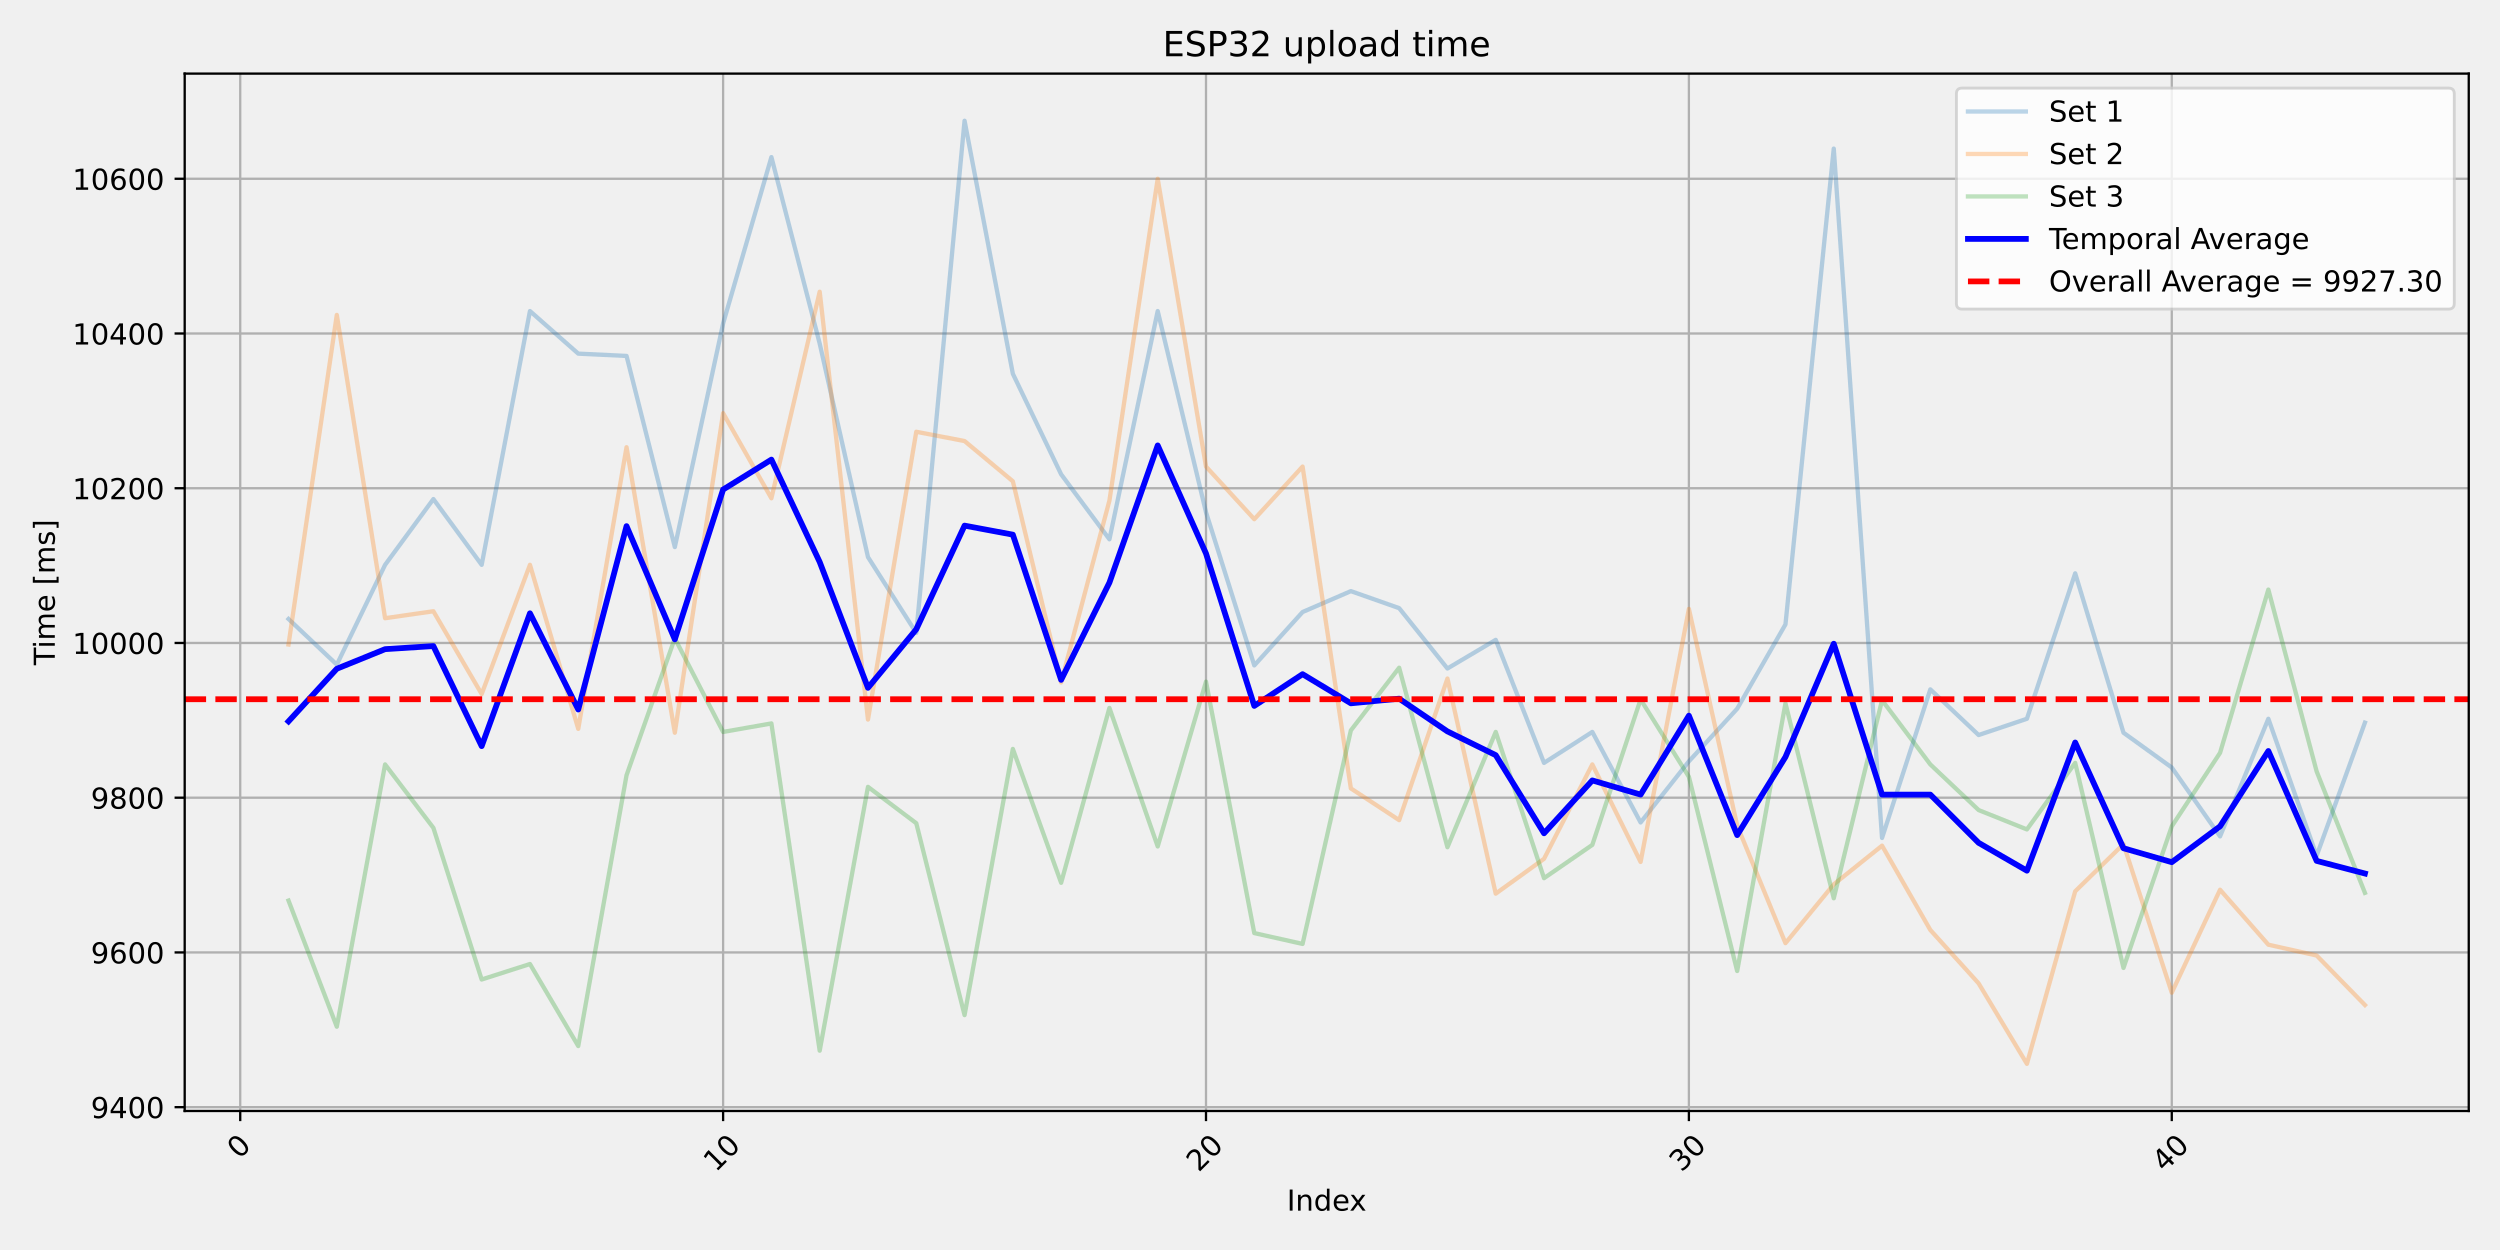
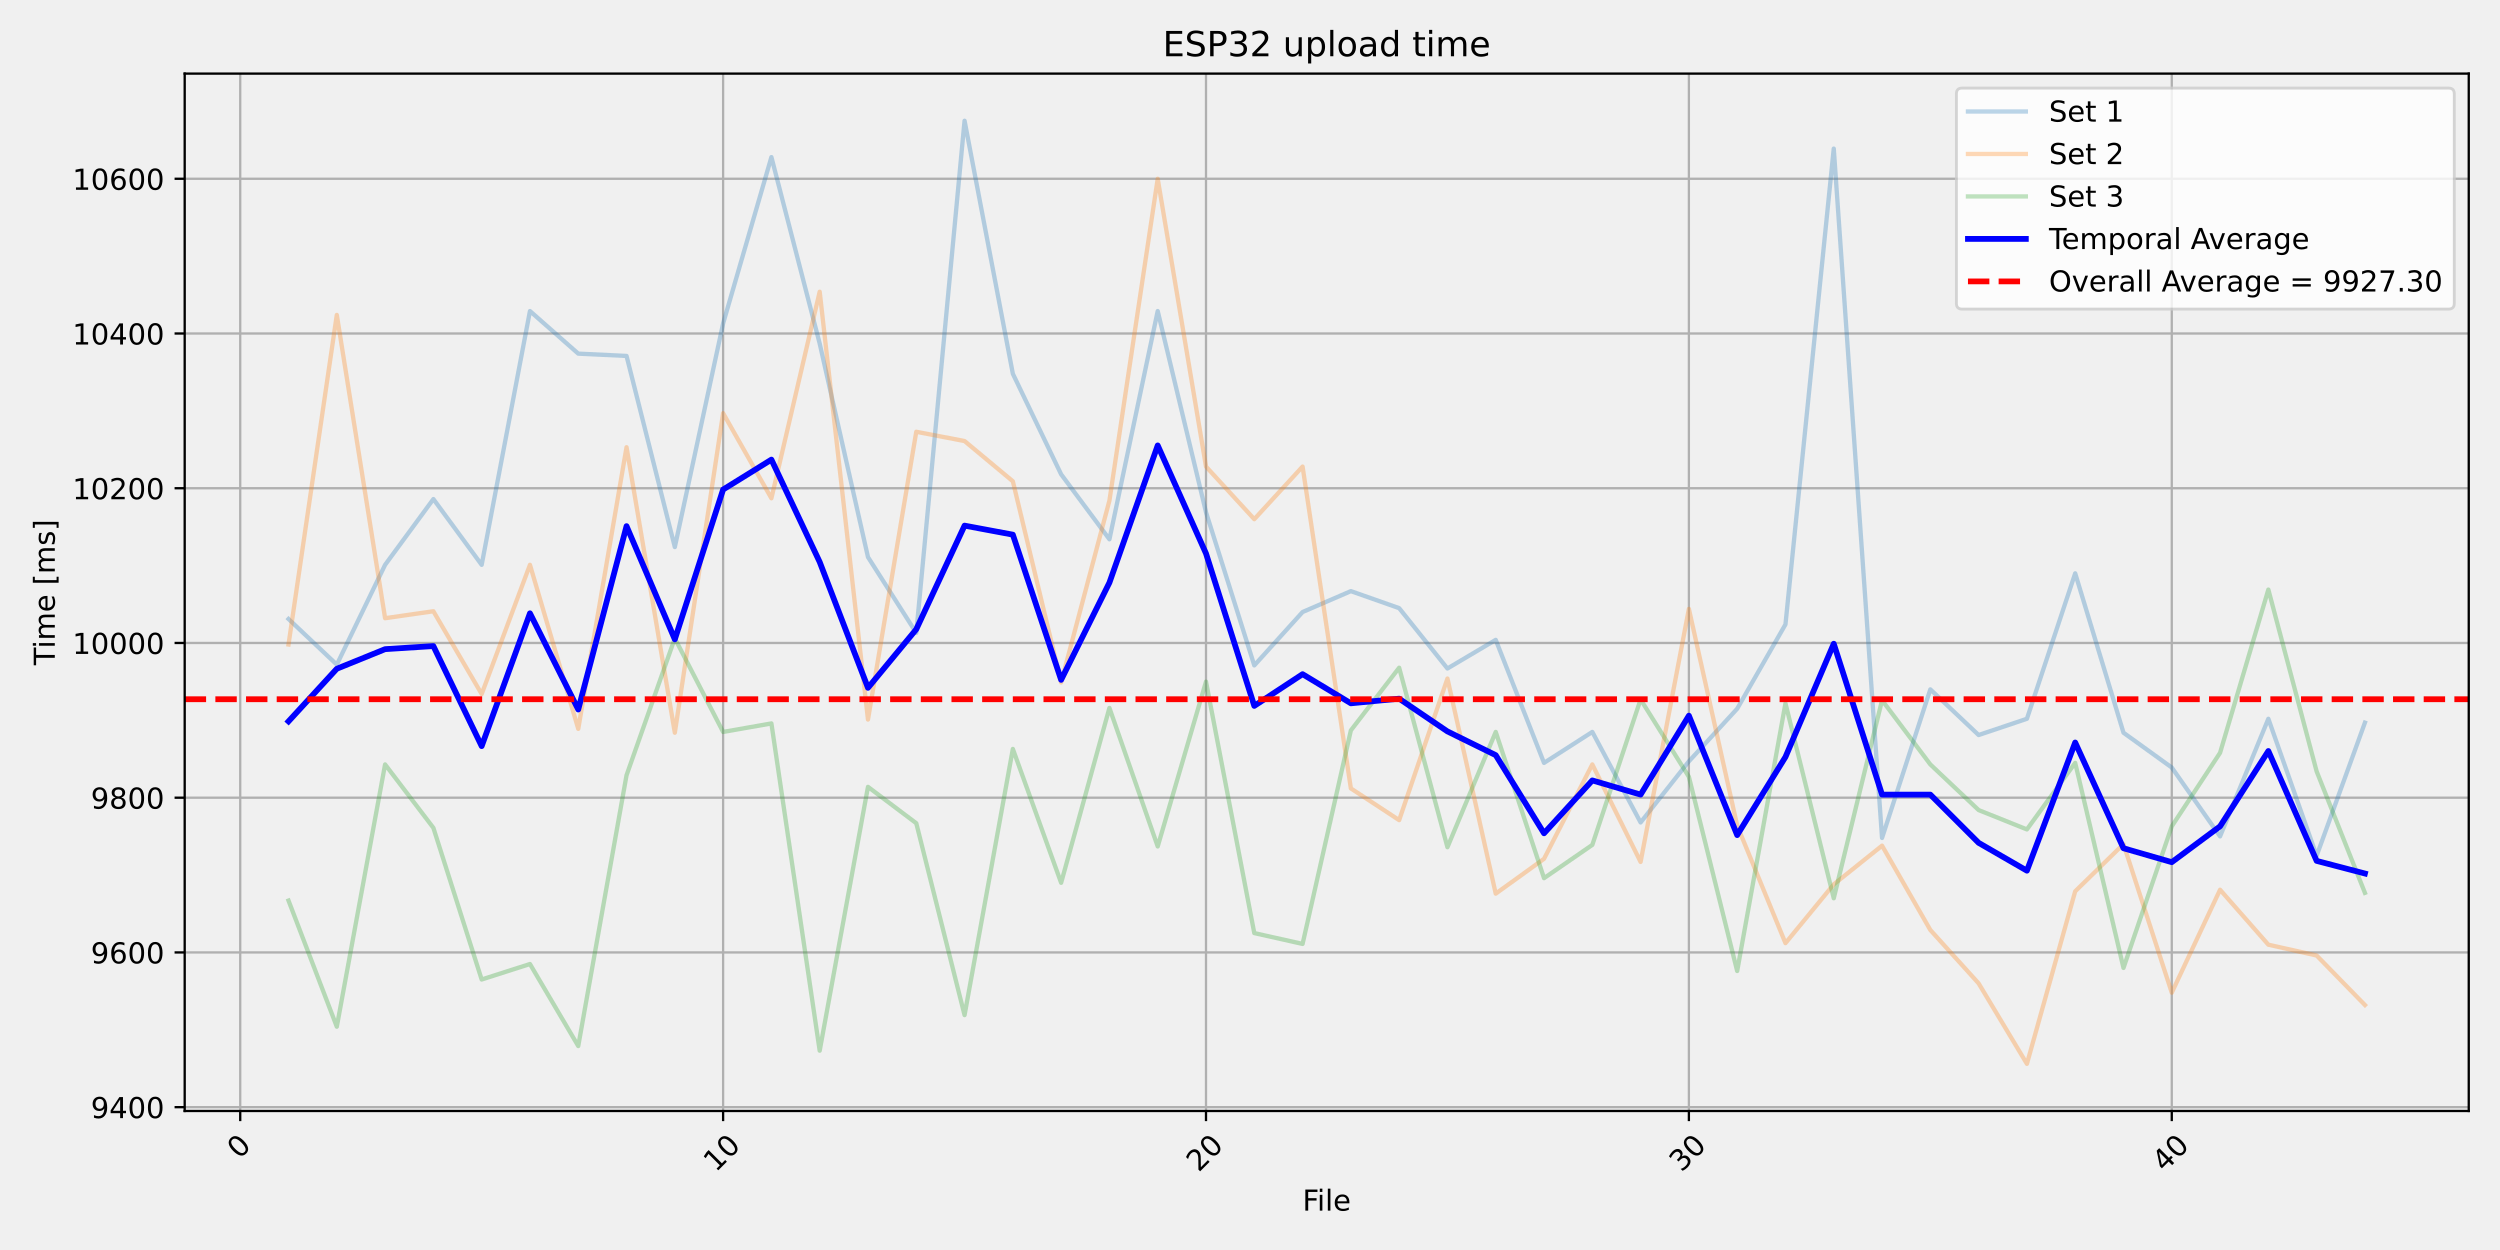
<svg xmlns="http://www.w3.org/2000/svg" xmlns:xlink="http://www.w3.org/1999/xlink" width="864pt" height="432pt" viewBox="0 0 864 432" version="1.1">
  <defs>
    <style type="text/css">*{stroke-linejoin: round; stroke-linecap: butt}</style>
  </defs>
  <g id="figure_1">
    <g id="patch_1">
      <path d="M 0 432  L 864 432  L 864 0  L 0 0  L 0 432  z " style="fill: none" />
    </g>
    <g id="axes_1">
      <g id="patch_2">
        <path d="M 63.83 383.956  L 853.2 383.956  L 853.2 25.44  L 63.83 25.44  L 63.83 383.956  z " style="fill: none" />
      </g>
      <g id="matplotlib.axis_1">
        <g id="xtick_1">
          <g id="line2d_1">
-             <path d="M 83.022 383.956  L 83.022 25.44  " clip-path="url(#p0d5a84e081)" style="fill: none; stroke: #b0b0b0; stroke-width: 0.8; stroke-linecap: square" />
+             <path d="M 83.022 383.956  L 83.022 25.44  " clip-path="url(#pa6c6bed3a0)" style="fill: none; stroke: #b0b0b0; stroke-width: 0.8; stroke-linecap: square" />
          </g>
          <g id="line2d_2">
            <defs>
-               <path id="m4652a152a5" d="M 0 0  L 0 3.5  " style="stroke: #000000; stroke-width: 0.8" />
-             </defs>
-             <g>
-               <use xlink:href="#m4652a152a5" x="83.022" y="383.956" style="stroke: #000000; stroke-width: 0.8" />
+               <path id="m6e2cacb70e" d="M 0 0  L 0 3.5  " style="stroke: #000000; stroke-width: 0.8" />
+             </defs>
+             <g>
+               <use xlink:href="#m6e2cacb70e" x="83.022" y="383.956" style="stroke: #000000; stroke-width: 0.8" />
            </g>
          </g>
          <g id="text_1">
            <g transform="translate(82.72356 400.8274) rotate(-45) scale(0.1 -0.1)">
              <defs>
                <path id="DejaVuSans-30" d="M 2034 4250  Q 1547 4250 1301 3770  Q 1056 3291 1056 2328  Q 1056 1369 1301 889  Q 1547 409 2034 409  Q 2525 409 2770 889  Q 3016 1369 3016 2328  Q 3016 3291 2770 3770  Q 2525 4250 2034 4250  z M 2034 4750  Q 2819 4750 3233 4129  Q 3647 3509 3647 2328  Q 3647 1150 3233 529  Q 2819 -91 2034 -91  Q 1250 -91 836 529  Q 422 1150 422 2328  Q 422 3509 836 4129  Q 1250 4750 2034 4750  z " transform="scale(0.015625)" />
              </defs>
              <use xlink:href="#DejaVuSans-30" />
            </g>
          </g>
        </g>
        <g id="xtick_2">
          <g id="line2d_3">
-             <path d="M 249.908 383.956  L 249.908 25.44  " clip-path="url(#p0d5a84e081)" style="fill: none; stroke: #b0b0b0; stroke-width: 0.8; stroke-linecap: square" />
+             <path d="M 249.908 383.956  L 249.908 25.44  " clip-path="url(#pa6c6bed3a0)" style="fill: none; stroke: #b0b0b0; stroke-width: 0.8; stroke-linecap: square" />
          </g>
          <g id="line2d_4">
            <g>
-               <use xlink:href="#m4652a152a5" x="249.908" y="383.956" style="stroke: #000000; stroke-width: 0.8" />
+               <use xlink:href="#m6e2cacb70e" x="249.908" y="383.956" style="stroke: #000000; stroke-width: 0.8" />
            </g>
          </g>
          <g id="text_2">
            <g transform="translate(247.3599 405.3264) rotate(-45) scale(0.1 -0.1)">
              <defs>
                <path id="DejaVuSans-31" d="M 794 531  L 1825 531  L 1825 4091  L 703 3866  L 703 4441  L 1819 4666  L 2450 4666  L 2450 531  L 3481 531  L 3481 0  L 794 0  L 794 531  z " transform="scale(0.015625)" />
              </defs>
              <use xlink:href="#DejaVuSans-31" />
              <use xlink:href="#DejaVuSans-30" x="63.623" />
            </g>
          </g>
        </g>
        <g id="xtick_3">
          <g id="line2d_5">
-             <path d="M 416.794 383.956  L 416.794 25.44  " clip-path="url(#p0d5a84e081)" style="fill: none; stroke: #b0b0b0; stroke-width: 0.8; stroke-linecap: square" />
+             <path d="M 416.794 383.956  L 416.794 25.44  " clip-path="url(#pa6c6bed3a0)" style="fill: none; stroke: #b0b0b0; stroke-width: 0.8; stroke-linecap: square" />
          </g>
          <g id="line2d_6">
            <g>
-               <use xlink:href="#m4652a152a5" x="416.794" y="383.956" style="stroke: #000000; stroke-width: 0.8" />
+               <use xlink:href="#m6e2cacb70e" x="416.794" y="383.956" style="stroke: #000000; stroke-width: 0.8" />
            </g>
          </g>
          <g id="text_3">
            <g transform="translate(414.2457 405.3264) rotate(-45) scale(0.1 -0.1)">
              <defs>
                <path id="DejaVuSans-32" d="M 1228 531  L 3431 531  L 3431 0  L 469 0  L 469 531  Q 828 903 1448 1529  Q 2069 2156 2228 2338  Q 2531 2678 2651 2914  Q 2772 3150 2772 3378  Q 2772 3750 2511 3984  Q 2250 4219 1831 4219  Q 1534 4219 1204 4116  Q 875 4013 500 3803  L 500 4441  Q 881 4594 1212 4672  Q 1544 4750 1819 4750  Q 2544 4750 2975 4387  Q 3406 4025 3406 3419  Q 3406 3131 3298 2873  Q 3191 2616 2906 2266  Q 2828 2175 2409 1742  Q 1991 1309 1228 531  z " transform="scale(0.015625)" />
              </defs>
              <use xlink:href="#DejaVuSans-32" />
              <use xlink:href="#DejaVuSans-30" x="63.623" />
            </g>
          </g>
        </g>
        <g id="xtick_4">
          <g id="line2d_7">
-             <path d="M 583.679 383.956  L 583.679 25.44  " clip-path="url(#p0d5a84e081)" style="fill: none; stroke: #b0b0b0; stroke-width: 0.8; stroke-linecap: square" />
+             <path d="M 583.679 383.956  L 583.679 25.44  " clip-path="url(#pa6c6bed3a0)" style="fill: none; stroke: #b0b0b0; stroke-width: 0.8; stroke-linecap: square" />
          </g>
          <g id="line2d_8">
            <g>
-               <use xlink:href="#m4652a152a5" x="583.679" y="383.956" style="stroke: #000000; stroke-width: 0.8" />
+               <use xlink:href="#m6e2cacb70e" x="583.679" y="383.956" style="stroke: #000000; stroke-width: 0.8" />
            </g>
          </g>
          <g id="text_4">
            <g transform="translate(581.1316 405.3264) rotate(-45) scale(0.1 -0.1)">
              <defs>
                <path id="DejaVuSans-33" d="M 2597 2516  Q 3050 2419 3304 2112  Q 3559 1806 3559 1356  Q 3559 666 3084 287  Q 2609 -91 1734 -91  Q 1441 -91 1130 -33  Q 819 25 488 141  L 488 750  Q 750 597 1062 519  Q 1375 441 1716 441  Q 2309 441 2620 675  Q 2931 909 2931 1356  Q 2931 1769 2642 2001  Q 2353 2234 1838 2234  L 1294 2234  L 1294 2753  L 1863 2753  Q 2328 2753 2575 2939  Q 2822 3125 2822 3475  Q 2822 3834 2567 4026  Q 2313 4219 1838 4219  Q 1578 4219 1281 4162  Q 984 4106 628 3988  L 628 4550  Q 988 4650 1302 4700  Q 1616 4750 1894 4750  Q 2613 4750 3031 4423  Q 3450 4097 3450 3541  Q 3450 3153 3228 2886  Q 3006 2619 2597 2516  z " transform="scale(0.015625)" />
              </defs>
              <use xlink:href="#DejaVuSans-33" />
              <use xlink:href="#DejaVuSans-30" x="63.623" />
            </g>
          </g>
        </g>
        <g id="xtick_5">
          <g id="line2d_9">
-             <path d="M 750.565 383.956  L 750.565 25.44  " clip-path="url(#p0d5a84e081)" style="fill: none; stroke: #b0b0b0; stroke-width: 0.8; stroke-linecap: square" />
+             <path d="M 750.565 383.956  L 750.565 25.44  " clip-path="url(#pa6c6bed3a0)" style="fill: none; stroke: #b0b0b0; stroke-width: 0.8; stroke-linecap: square" />
          </g>
          <g id="line2d_10">
            <g>
-               <use xlink:href="#m4652a152a5" x="750.565" y="383.956" style="stroke: #000000; stroke-width: 0.8" />
+               <use xlink:href="#m6e2cacb70e" x="750.565" y="383.956" style="stroke: #000000; stroke-width: 0.8" />
            </g>
          </g>
          <g id="text_5">
            <g transform="translate(748.0174 405.3264) rotate(-45) scale(0.1 -0.1)">
              <defs>
                <path id="DejaVuSans-34" d="M 2419 4116  L 825 1625  L 2419 1625  L 2419 4116  z M 2253 4666  L 3047 4666  L 3047 1625  L 3713 1625  L 3713 1100  L 3047 1100  L 3047 0  L 2419 0  L 2419 1100  L 313 1100  L 313 1709  L 2253 4666  z " transform="scale(0.015625)" />
              </defs>
              <use xlink:href="#DejaVuSans-34" />
              <use xlink:href="#DejaVuSans-30" x="63.623" />
            </g>
          </g>
        </g>
        <g id="text_6">
-           <g transform="translate(444.7486 418.3954) scale(0.1 -0.1)">
-             <defs>
-               <path id="DejaVuSans-49" d="M 628 4666  L 1259 4666  L 1259 0  L 628 0  L 628 4666  z " transform="scale(0.015625)" />
-               <path id="DejaVuSans-6e" d="M 3513 2113  L 3513 0  L 2938 0  L 2938 2094  Q 2938 2591 2744 2837  Q 2550 3084 2163 3084  Q 1697 3084 1428 2787  Q 1159 2491 1159 1978  L 1159 0  L 581 0  L 581 3500  L 1159 3500  L 1159 2956  Q 1366 3272 1645 3428  Q 1925 3584 2291 3584  Q 2894 3584 3203 3211  Q 3513 2838 3513 2113  z " transform="scale(0.015625)" />
-               <path id="DejaVuSans-64" d="M 2906 2969  L 2906 4863  L 3481 4863  L 3481 0  L 2906 0  L 2906 525  Q 2725 213 2448 61  Q 2172 -91 1784 -91  Q 1150 -91 751 415  Q 353 922 353 1747  Q 353 2572 751 3078  Q 1150 3584 1784 3584  Q 2172 3584 2448 3432  Q 2725 3281 2906 2969  z M 947 1747  Q 947 1113 1208 752  Q 1469 391 1925 391  Q 2381 391 2643 752  Q 2906 1113 2906 1747  Q 2906 2381 2643 2742  Q 2381 3103 1925 3103  Q 1469 3103 1208 2742  Q 947 2381 947 1747  z " transform="scale(0.015625)" />
+           <g transform="translate(450.147 418.3954) scale(0.1 -0.1)">
+             <defs>
+               <path id="DejaVuSans-46" d="M 628 4666  L 3309 4666  L 3309 4134  L 1259 4134  L 1259 2759  L 3109 2759  L 3109 2228  L 1259 2228  L 1259 0  L 628 0  L 628 4666  z " transform="scale(0.015625)" />
+               <path id="DejaVuSans-69" d="M 603 3500  L 1178 3500  L 1178 0  L 603 0  L 603 3500  z M 603 4863  L 1178 4863  L 1178 4134  L 603 4134  L 603 4863  z " transform="scale(0.015625)" />
+               <path id="DejaVuSans-6c" d="M 603 4863  L 1178 4863  L 1178 0  L 603 0  L 603 4863  z " transform="scale(0.015625)" />
              <path id="DejaVuSans-65" d="M 3597 1894  L 3597 1613  L 953 1613  Q 991 1019 1311 708  Q 1631 397 2203 397  Q 2534 397 2845 478  Q 3156 559 3463 722  L 3463 178  Q 3153 47 2828 -22  Q 2503 -91 2169 -91  Q 1331 -91 842 396  Q 353 884 353 1716  Q 353 2575 817 3079  Q 1281 3584 2069 3584  Q 2775 3584 3186 3129  Q 3597 2675 3597 1894  z M 3022 2063  Q 3016 2534 2758 2815  Q 2500 3097 2075 3097  Q 1594 3097 1305 2825  Q 1016 2553 972 2059  L 3022 2063  z " transform="scale(0.015625)" />
-               <path id="DejaVuSans-78" d="M 3513 3500  L 2247 1797  L 3578 0  L 2900 0  L 1881 1375  L 863 0  L 184 0  L 1544 1831  L 300 3500  L 978 3500  L 1906 2253  L 2834 3500  L 3513 3500  z " transform="scale(0.015625)" />
-             </defs>
-             <use xlink:href="#DejaVuSans-49" />
-             <use xlink:href="#DejaVuSans-6e" x="29.492" />
-             <use xlink:href="#DejaVuSans-64" x="92.871" />
-             <use xlink:href="#DejaVuSans-65" x="156.348" />
-             <use xlink:href="#DejaVuSans-78" x="216.121" />
+             </defs>
+             <use xlink:href="#DejaVuSans-46" />
+             <use xlink:href="#DejaVuSans-69" x="50.27" />
+             <use xlink:href="#DejaVuSans-6c" x="78.053" />
+             <use xlink:href="#DejaVuSans-65" x="105.836" />
          </g>
        </g>
      </g>
      <g id="matplotlib.axis_2">
        <g id="ytick_1">
          <g id="line2d_11">
-             <path d="M 63.83 382.632  L 853.2 382.632  " clip-path="url(#p0d5a84e081)" style="fill: none; stroke: #b0b0b0; stroke-width: 0.8; stroke-linecap: square" />
+             <path d="M 63.83 382.632  L 853.2 382.632  " clip-path="url(#pa6c6bed3a0)" style="fill: none; stroke: #b0b0b0; stroke-width: 0.8; stroke-linecap: square" />
          </g>
          <g id="line2d_12">
            <defs>
-               <path id="mfcac2d806c" d="M 0 0  L -3.5 0  " style="stroke: #000000; stroke-width: 0.8" />
-             </defs>
-             <g>
-               <use xlink:href="#mfcac2d806c" x="63.83" y="382.632" style="stroke: #000000; stroke-width: 0.8" />
+               <path id="m67421da605" d="M 0 0  L -3.5 0  " style="stroke: #000000; stroke-width: 0.8" />
+             </defs>
+             <g>
+               <use xlink:href="#m67421da605" x="63.83" y="382.632" style="stroke: #000000; stroke-width: 0.8" />
            </g>
          </g>
          <g id="text_7">
            <g transform="translate(31.38 386.4313) scale(0.1 -0.1)">
              <defs>
                <path id="DejaVuSans-39" d="M 703 97  L 703 672  Q 941 559 1184 500  Q 1428 441 1663 441  Q 2288 441 2617 861  Q 2947 1281 2994 2138  Q 2813 1869 2534 1725  Q 2256 1581 1919 1581  Q 1219 1581 811 2004  Q 403 2428 403 3163  Q 403 3881 828 4315  Q 1253 4750 1959 4750  Q 2769 4750 3195 4129  Q 3622 3509 3622 2328  Q 3622 1225 3098 567  Q 2575 -91 1691 -91  Q 1453 -91 1209 -44  Q 966 3 703 97  z M 1959 2075  Q 2384 2075 2632 2365  Q 2881 2656 2881 3163  Q 2881 3666 2632 3958  Q 2384 4250 1959 4250  Q 1534 4250 1286 3958  Q 1038 3666 1038 3163  Q 1038 2656 1286 2365  Q 1534 2075 1959 2075  z " transform="scale(0.015625)" />
              </defs>
              <use xlink:href="#DejaVuSans-39" />
              <use xlink:href="#DejaVuSans-34" x="63.623" />
              <use xlink:href="#DejaVuSans-30" x="127.246" />
              <use xlink:href="#DejaVuSans-30" x="190.869" />
            </g>
          </g>
        </g>
        <g id="ytick_2">
          <g id="line2d_13">
-             <path d="M 63.83 329.158  L 853.2 329.158  " clip-path="url(#p0d5a84e081)" style="fill: none; stroke: #b0b0b0; stroke-width: 0.8; stroke-linecap: square" />
+             <path d="M 63.83 329.158  L 853.2 329.158  " clip-path="url(#pa6c6bed3a0)" style="fill: none; stroke: #b0b0b0; stroke-width: 0.8; stroke-linecap: square" />
          </g>
          <g id="line2d_14">
            <g>
-               <use xlink:href="#mfcac2d806c" x="63.83" y="329.158" style="stroke: #000000; stroke-width: 0.8" />
+               <use xlink:href="#m67421da605" x="63.83" y="329.158" style="stroke: #000000; stroke-width: 0.8" />
            </g>
          </g>
          <g id="text_8">
            <g transform="translate(31.38 332.9574) scale(0.1 -0.1)">
              <defs>
                <path id="DejaVuSans-36" d="M 2113 2584  Q 1688 2584 1439 2293  Q 1191 2003 1191 1497  Q 1191 994 1439 701  Q 1688 409 2113 409  Q 2538 409 2786 701  Q 3034 994 3034 1497  Q 3034 2003 2786 2293  Q 2538 2584 2113 2584  z M 3366 4563  L 3366 3988  Q 3128 4100 2886 4159  Q 2644 4219 2406 4219  Q 1781 4219 1451 3797  Q 1122 3375 1075 2522  Q 1259 2794 1537 2939  Q 1816 3084 2150 3084  Q 2853 3084 3261 2657  Q 3669 2231 3669 1497  Q 3669 778 3244 343  Q 2819 -91 2113 -91  Q 1303 -91 875 529  Q 447 1150 447 2328  Q 447 3434 972 4092  Q 1497 4750 2381 4750  Q 2619 4750 2861 4703  Q 3103 4656 3366 4563  z " transform="scale(0.015625)" />
              </defs>
              <use xlink:href="#DejaVuSans-39" />
              <use xlink:href="#DejaVuSans-36" x="63.623" />
              <use xlink:href="#DejaVuSans-30" x="127.246" />
              <use xlink:href="#DejaVuSans-30" x="190.869" />
            </g>
          </g>
        </g>
        <g id="ytick_3">
          <g id="line2d_15">
-             <path d="M 63.83 275.684  L 853.2 275.684  " clip-path="url(#p0d5a84e081)" style="fill: none; stroke: #b0b0b0; stroke-width: 0.8; stroke-linecap: square" />
+             <path d="M 63.83 275.684  L 853.2 275.684  " clip-path="url(#pa6c6bed3a0)" style="fill: none; stroke: #b0b0b0; stroke-width: 0.8; stroke-linecap: square" />
          </g>
          <g id="line2d_16">
            <g>
-               <use xlink:href="#mfcac2d806c" x="63.83" y="275.684" style="stroke: #000000; stroke-width: 0.8" />
+               <use xlink:href="#m67421da605" x="63.83" y="275.684" style="stroke: #000000; stroke-width: 0.8" />
            </g>
          </g>
          <g id="text_9">
            <g transform="translate(31.38 279.4835) scale(0.1 -0.1)">
              <defs>
                <path id="DejaVuSans-38" d="M 2034 2216  Q 1584 2216 1326 1975  Q 1069 1734 1069 1313  Q 1069 891 1326 650  Q 1584 409 2034 409  Q 2484 409 2743 651  Q 3003 894 3003 1313  Q 3003 1734 2745 1975  Q 2488 2216 2034 2216  z M 1403 2484  Q 997 2584 770 2862  Q 544 3141 544 3541  Q 544 4100 942 4425  Q 1341 4750 2034 4750  Q 2731 4750 3128 4425  Q 3525 4100 3525 3541  Q 3525 3141 3298 2862  Q 3072 2584 2669 2484  Q 3125 2378 3379 2068  Q 3634 1759 3634 1313  Q 3634 634 3220 271  Q 2806 -91 2034 -91  Q 1263 -91 848 271  Q 434 634 434 1313  Q 434 1759 690 2068  Q 947 2378 1403 2484  z M 1172 3481  Q 1172 3119 1398 2916  Q 1625 2713 2034 2713  Q 2441 2713 2670 2916  Q 2900 3119 2900 3481  Q 2900 3844 2670 4047  Q 2441 4250 2034 4250  Q 1625 4250 1398 4047  Q 1172 3844 1172 3481  z " transform="scale(0.015625)" />
              </defs>
              <use xlink:href="#DejaVuSans-39" />
              <use xlink:href="#DejaVuSans-38" x="63.623" />
              <use xlink:href="#DejaVuSans-30" x="127.246" />
              <use xlink:href="#DejaVuSans-30" x="190.869" />
            </g>
          </g>
        </g>
        <g id="ytick_4">
          <g id="line2d_17">
-             <path d="M 63.83 222.21  L 853.2 222.21  " clip-path="url(#p0d5a84e081)" style="fill: none; stroke: #b0b0b0; stroke-width: 0.8; stroke-linecap: square" />
+             <path d="M 63.83 222.21  L 853.2 222.21  " clip-path="url(#pa6c6bed3a0)" style="fill: none; stroke: #b0b0b0; stroke-width: 0.8; stroke-linecap: square" />
          </g>
          <g id="line2d_18">
            <g>
-               <use xlink:href="#mfcac2d806c" x="63.83" y="222.21" style="stroke: #000000; stroke-width: 0.8" />
+               <use xlink:href="#m67421da605" x="63.83" y="222.21" style="stroke: #000000; stroke-width: 0.8" />
            </g>
          </g>
          <g id="text_10">
            <g transform="translate(25.0175 226.0097) scale(0.1 -0.1)">
              <use xlink:href="#DejaVuSans-31" />
              <use xlink:href="#DejaVuSans-30" x="63.623" />
              <use xlink:href="#DejaVuSans-30" x="127.246" />
              <use xlink:href="#DejaVuSans-30" x="190.869" />
              <use xlink:href="#DejaVuSans-30" x="254.492" />
            </g>
          </g>
        </g>
        <g id="ytick_5">
          <g id="line2d_19">
-             <path d="M 63.83 168.737  L 853.2 168.737  " clip-path="url(#p0d5a84e081)" style="fill: none; stroke: #b0b0b0; stroke-width: 0.8; stroke-linecap: square" />
+             <path d="M 63.83 168.737  L 853.2 168.737  " clip-path="url(#pa6c6bed3a0)" style="fill: none; stroke: #b0b0b0; stroke-width: 0.8; stroke-linecap: square" />
          </g>
          <g id="line2d_20">
            <g>
-               <use xlink:href="#mfcac2d806c" x="63.83" y="168.737" style="stroke: #000000; stroke-width: 0.8" />
+               <use xlink:href="#m67421da605" x="63.83" y="168.737" style="stroke: #000000; stroke-width: 0.8" />
            </g>
          </g>
          <g id="text_11">
            <g transform="translate(25.0175 172.5358) scale(0.1 -0.1)">
              <use xlink:href="#DejaVuSans-31" />
              <use xlink:href="#DejaVuSans-30" x="63.623" />
              <use xlink:href="#DejaVuSans-32" x="127.246" />
              <use xlink:href="#DejaVuSans-30" x="190.869" />
              <use xlink:href="#DejaVuSans-30" x="254.492" />
            </g>
          </g>
        </g>
        <g id="ytick_6">
          <g id="line2d_21">
-             <path d="M 63.83 115.263  L 853.2 115.263  " clip-path="url(#p0d5a84e081)" style="fill: none; stroke: #b0b0b0; stroke-width: 0.8; stroke-linecap: square" />
+             <path d="M 63.83 115.263  L 853.2 115.263  " clip-path="url(#pa6c6bed3a0)" style="fill: none; stroke: #b0b0b0; stroke-width: 0.8; stroke-linecap: square" />
          </g>
          <g id="line2d_22">
            <g>
-               <use xlink:href="#mfcac2d806c" x="63.83" y="115.263" style="stroke: #000000; stroke-width: 0.8" />
+               <use xlink:href="#m67421da605" x="63.83" y="115.263" style="stroke: #000000; stroke-width: 0.8" />
            </g>
          </g>
          <g id="text_12">
            <g transform="translate(25.0175 119.0619) scale(0.1 -0.1)">
              <use xlink:href="#DejaVuSans-31" />
              <use xlink:href="#DejaVuSans-30" x="63.623" />
              <use xlink:href="#DejaVuSans-34" x="127.246" />
              <use xlink:href="#DejaVuSans-30" x="190.869" />
              <use xlink:href="#DejaVuSans-30" x="254.492" />
            </g>
          </g>
        </g>
        <g id="ytick_7">
          <g id="line2d_23">
-             <path d="M 63.83 61.789  L 853.2 61.789  " clip-path="url(#p0d5a84e081)" style="fill: none; stroke: #b0b0b0; stroke-width: 0.8; stroke-linecap: square" />
+             <path d="M 63.83 61.789  L 853.2 61.789  " clip-path="url(#pa6c6bed3a0)" style="fill: none; stroke: #b0b0b0; stroke-width: 0.8; stroke-linecap: square" />
          </g>
          <g id="line2d_24">
            <g>
-               <use xlink:href="#mfcac2d806c" x="63.83" y="61.789" style="stroke: #000000; stroke-width: 0.8" />
+               <use xlink:href="#m67421da605" x="63.83" y="61.789" style="stroke: #000000; stroke-width: 0.8" />
            </g>
          </g>
          <g id="text_13">
            <g transform="translate(25.0175 65.58808) scale(0.1 -0.1)">
              <use xlink:href="#DejaVuSans-31" />
              <use xlink:href="#DejaVuSans-30" x="63.623" />
              <use xlink:href="#DejaVuSans-36" x="127.246" />
              <use xlink:href="#DejaVuSans-30" x="190.869" />
              <use xlink:href="#DejaVuSans-30" x="254.492" />
            </g>
          </g>
        </g>
        <g id="text_14">
          <g transform="translate(18.93781 229.897) rotate(-90) scale(0.1 -0.1)">
            <defs>
              <path id="DejaVuSans-54" d="M -19 4666  L 3928 4666  L 3928 4134  L 2272 4134  L 2272 0  L 1638 0  L 1638 4134  L -19 4134  L -19 4666  z " transform="scale(0.015625)" />
-               <path id="DejaVuSans-69" d="M 603 3500  L 1178 3500  L 1178 0  L 603 0  L 603 3500  z M 603 4863  L 1178 4863  L 1178 4134  L 603 4134  L 603 4863  z " transform="scale(0.015625)" />
              <path id="DejaVuSans-6d" d="M 3328 2828  Q 3544 3216 3844 3400  Q 4144 3584 4550 3584  Q 5097 3584 5394 3201  Q 5691 2819 5691 2113  L 5691 0  L 5113 0  L 5113 2094  Q 5113 2597 4934 2840  Q 4756 3084 4391 3084  Q 3944 3084 3684 2787  Q 3425 2491 3425 1978  L 3425 0  L 2847 0  L 2847 2094  Q 2847 2600 2669 2842  Q 2491 3084 2119 3084  Q 1678 3084 1418 2786  Q 1159 2488 1159 1978  L 1159 0  L 581 0  L 581 3500  L 1159 3500  L 1159 2956  Q 1356 3278 1631 3431  Q 1906 3584 2284 3584  Q 2666 3584 2933 3390  Q 3200 3197 3328 2828  z " transform="scale(0.015625)" />
              <path id="DejaVuSans-20" transform="scale(0.015625)" />
              <path id="DejaVuSans-5b" d="M 550 4863  L 1875 4863  L 1875 4416  L 1125 4416  L 1125 -397  L 1875 -397  L 1875 -844  L 550 -844  L 550 4863  z " transform="scale(0.015625)" />
              <path id="DejaVuSans-73" d="M 2834 3397  L 2834 2853  Q 2591 2978 2328 3040  Q 2066 3103 1784 3103  Q 1356 3103 1142 2972  Q 928 2841 928 2578  Q 928 2378 1081 2264  Q 1234 2150 1697 2047  L 1894 2003  Q 2506 1872 2764 1633  Q 3022 1394 3022 966  Q 3022 478 2636 193  Q 2250 -91 1575 -91  Q 1294 -91 989 -36  Q 684 19 347 128  L 347 722  Q 666 556 975 473  Q 1284 391 1588 391  Q 1994 391 2212 530  Q 2431 669 2431 922  Q 2431 1156 2273 1281  Q 2116 1406 1581 1522  L 1381 1569  Q 847 1681 609 1914  Q 372 2147 372 2553  Q 372 3047 722 3315  Q 1072 3584 1716 3584  Q 2034 3584 2315 3537  Q 2597 3491 2834 3397  z " transform="scale(0.015625)" />
              <path id="DejaVuSans-5d" d="M 1947 4863  L 1947 -844  L 622 -844  L 622 -397  L 1369 -397  L 1369 4416  L 622 4416  L 622 4863  L 1947 4863  z " transform="scale(0.015625)" />
            </defs>
            <use xlink:href="#DejaVuSans-54" />
            <use xlink:href="#DejaVuSans-69" x="57.959" />
            <use xlink:href="#DejaVuSans-6d" x="85.742" />
            <use xlink:href="#DejaVuSans-65" x="183.154" />
            <use xlink:href="#DejaVuSans-20" x="244.678" />
            <use xlink:href="#DejaVuSans-5b" x="276.465" />
            <use xlink:href="#DejaVuSans-6d" x="315.479" />
            <use xlink:href="#DejaVuSans-73" x="412.891" />
            <use xlink:href="#DejaVuSans-5d" x="464.99" />
          </g>
        </g>
      </g>
      <g id="line2d_25">
-         <path d="M 99.71 213.922  L 116.399 229.697  L 133.088 195.206  L 149.776 172.48  L 166.465 195.206  L 183.153 107.509  L 199.842 122.214  L 216.531 123.016  L 233.219 189.057  L 249.908 111.787  L 266.596 54.303  L 283.285 118.739  L 299.973 192.532  L 316.662 218.735  L 333.351 41.736  L 350.039 129.166  L 366.728 163.924  L 383.416 186.383  L 400.105 107.509  L 416.794 177.025  L 433.482 229.964  L 450.171 211.516  L 466.859 204.297  L 483.548 210.179  L 500.236 231.034  L 516.925 221.141  L 533.614 263.653  L 550.302 252.958  L 566.991 284.24  L 583.679 263.118  L 600.368 244.937  L 617.057 215.794  L 633.745 51.361  L 650.434 289.588  L 667.122 238.253  L 683.811 254.027  L 700.499 248.413  L 717.188 198.147  L 733.877 253.225  L 750.565 265.257  L 767.254 289.053  L 783.942 248.413  L 800.631 295.737  L 817.32 249.75  " clip-path="url(#p0d5a84e081)" style="fill: none; stroke: #1f77b4; stroke-opacity: 0.3; stroke-width: 1.5; stroke-linecap: square" />
+         <path d="M 99.71 213.922  L 116.399 229.697  L 133.088 195.206  L 149.776 172.48  L 166.465 195.206  L 183.153 107.509  L 199.842 122.214  L 216.531 123.016  L 233.219 189.057  L 249.908 111.787  L 266.596 54.303  L 283.285 118.739  L 299.973 192.532  L 316.662 218.735  L 333.351 41.736  L 350.039 129.166  L 366.728 163.924  L 383.416 186.383  L 400.105 107.509  L 416.794 177.025  L 433.482 229.964  L 450.171 211.516  L 466.859 204.297  L 483.548 210.179  L 500.236 231.034  L 516.925 221.141  L 533.614 263.653  L 550.302 252.958  L 566.991 284.24  L 583.679 263.118  L 600.368 244.937  L 617.057 215.794  L 633.745 51.361  L 650.434 289.588  L 667.122 238.253  L 683.811 254.027  L 700.499 248.413  L 717.188 198.147  L 733.877 253.225  L 750.565 265.257  L 767.254 289.053  L 783.942 248.413  L 800.631 295.737  L 817.32 249.75  " clip-path="url(#pa6c6bed3a0)" style="fill: none; stroke: #1f77b4; stroke-opacity: 0.3; stroke-width: 1.5; stroke-linecap: square" />
      </g>
      <g id="line2d_26">
-         <path d="M 99.71 222.745  L 116.399 108.846  L 133.088 213.655  L 149.776 211.248  L 166.465 239.857  L 183.153 195.206  L 199.842 251.888  L 216.531 154.566  L 233.219 253.225  L 249.908 142.802  L 266.596 172.212  L 283.285 100.825  L 299.973 248.68  L 316.662 149.219  L 333.351 152.427  L 350.039 166.33  L 366.728 235.846  L 383.416 173.015  L 400.105 61.789  L 416.794 161.25  L 433.482 179.431  L 450.171 161.25  L 466.859 272.476  L 483.548 283.438  L 500.236 234.509  L 516.925 308.838  L 533.614 296.807  L 550.302 264.187  L 566.991 297.876  L 583.679 210.446  L 600.368 285.31  L 617.057 325.95  L 633.745 305.63  L 650.434 292.261  L 667.122 321.404  L 683.811 339.853  L 700.499 367.659  L 717.188 308.036  L 733.877 291.726  L 750.565 343.061  L 767.254 307.501  L 783.942 326.485  L 800.631 330.228  L 817.32 347.339  " clip-path="url(#p0d5a84e081)" style="fill: none; stroke: #ff7f0e; stroke-opacity: 0.3; stroke-width: 1.5; stroke-linecap: square" />
+         <path d="M 99.71 222.745  L 116.399 108.846  L 133.088 213.655  L 149.776 211.248  L 166.465 239.857  L 183.153 195.206  L 199.842 251.888  L 216.531 154.566  L 233.219 253.225  L 249.908 142.802  L 266.596 172.212  L 283.285 100.825  L 299.973 248.68  L 316.662 149.219  L 333.351 152.427  L 350.039 166.33  L 366.728 235.846  L 383.416 173.015  L 400.105 61.789  L 416.794 161.25  L 433.482 179.431  L 450.171 161.25  L 466.859 272.476  L 483.548 283.438  L 500.236 234.509  L 516.925 308.838  L 533.614 296.807  L 550.302 264.187  L 566.991 297.876  L 583.679 210.446  L 600.368 285.31  L 617.057 325.95  L 633.745 305.63  L 650.434 292.261  L 667.122 321.404  L 683.811 339.853  L 700.499 367.659  L 717.188 308.036  L 733.877 291.726  L 750.565 343.061  L 767.254 307.501  L 783.942 326.485  L 800.631 330.228  L 817.32 347.339  " clip-path="url(#pa6c6bed3a0)" style="fill: none; stroke: #ff7f0e; stroke-opacity: 0.3; stroke-width: 1.5; stroke-linecap: square" />
      </g>
      <g id="line2d_27">
-         <path d="M 99.71 311.244  L 116.399 354.826  L 133.088 264.187  L 149.776 286.112  L 166.465 338.516  L 183.153 333.169  L 199.842 361.51  L 216.531 267.931  L 233.219 220.606  L 249.908 252.958  L 266.596 250.017  L 283.285 363.114  L 299.973 271.941  L 316.662 284.508  L 333.351 350.815  L 350.039 258.84  L 366.728 305.095  L 383.416 244.669  L 400.105 292.529  L 416.794 235.579  L 433.482 322.474  L 450.171 326.217  L 466.859 252.423  L 483.548 230.766  L 500.236 292.796  L 516.925 252.958  L 533.614 303.491  L 550.302 291.994  L 566.991 241.728  L 583.679 268.465  L 600.368 335.575  L 617.057 243.065  L 633.745 310.442  L 650.434 241.996  L 667.122 264.187  L 683.811 279.962  L 700.499 286.646  L 717.188 263.653  L 733.877 334.506  L 750.565 285.577  L 767.254 260.177  L 783.942 203.762  L 800.631 266.594  L 817.32 308.571  " clip-path="url(#p0d5a84e081)" style="fill: none; stroke: #2ca02c; stroke-opacity: 0.3; stroke-width: 1.5; stroke-linecap: square" />
+         <path d="M 99.71 311.244  L 116.399 354.826  L 133.088 264.187  L 149.776 286.112  L 166.465 338.516  L 183.153 333.169  L 199.842 361.51  L 216.531 267.931  L 233.219 220.606  L 249.908 252.958  L 266.596 250.017  L 283.285 363.114  L 299.973 271.941  L 316.662 284.508  L 333.351 350.815  L 350.039 258.84  L 366.728 305.095  L 383.416 244.669  L 400.105 292.529  L 416.794 235.579  L 433.482 322.474  L 450.171 326.217  L 466.859 252.423  L 483.548 230.766  L 500.236 292.796  L 516.925 252.958  L 533.614 303.491  L 550.302 291.994  L 566.991 241.728  L 583.679 268.465  L 600.368 335.575  L 617.057 243.065  L 633.745 310.442  L 650.434 241.996  L 667.122 264.187  L 683.811 279.962  L 700.499 286.646  L 717.188 263.653  L 733.877 334.506  L 750.565 285.577  L 767.254 260.177  L 783.942 203.762  L 800.631 266.594  L 817.32 308.571  " clip-path="url(#pa6c6bed3a0)" style="fill: none; stroke: #2ca02c; stroke-opacity: 0.3; stroke-width: 1.5; stroke-linecap: square" />
      </g>
      <g id="line2d_28">
-         <path d="M 99.71 249.304  L 116.399 231.123  L 133.088 224.349  L 149.776 223.28  L 166.465 257.86  L 183.153 211.961  L 199.842 245.204  L 216.531 181.838  L 233.219 220.963  L 249.908 169.182  L 266.596 158.844  L 283.285 194.226  L 299.973 237.718  L 316.662 217.487  L 333.351 181.659  L 350.039 184.779  L 366.728 234.955  L 383.416 201.356  L 400.105 153.942  L 416.794 191.285  L 433.482 243.957  L 450.171 232.994  L 466.859 243.065  L 483.548 241.461  L 500.236 252.78  L 516.925 260.979  L 533.614 287.983  L 550.302 269.713  L 566.991 274.615  L 583.679 247.343  L 600.368 288.607  L 617.057 261.603  L 633.745 222.478  L 650.434 274.615  L 667.122 274.615  L 683.811 291.281  L 700.499 300.906  L 717.188 256.612  L 733.877 293.152  L 750.565 297.965  L 767.254 285.577  L 783.942 259.553  L 800.631 297.519  L 817.32 301.887  " clip-path="url(#p0d5a84e081)" style="fill: none; stroke: #0000ff; stroke-width: 2; stroke-linecap: square" />
+         <path d="M 99.71 249.304  L 116.399 231.123  L 133.088 224.349  L 149.776 223.28  L 166.465 257.86  L 183.153 211.961  L 199.842 245.204  L 216.531 181.838  L 233.219 220.963  L 249.908 169.182  L 266.596 158.844  L 283.285 194.226  L 299.973 237.718  L 316.662 217.487  L 333.351 181.659  L 350.039 184.779  L 366.728 234.955  L 383.416 201.356  L 400.105 153.942  L 416.794 191.285  L 433.482 243.957  L 450.171 232.994  L 466.859 243.065  L 483.548 241.461  L 500.236 252.78  L 516.925 260.979  L 533.614 287.983  L 550.302 269.713  L 566.991 274.615  L 583.679 247.343  L 600.368 288.607  L 617.057 261.603  L 633.745 222.478  L 650.434 274.615  L 667.122 274.615  L 683.811 291.281  L 700.499 300.906  L 717.188 256.612  L 733.877 293.152  L 750.565 297.965  L 767.254 285.577  L 783.942 259.553  L 800.631 297.519  L 817.32 301.887  " clip-path="url(#pa6c6bed3a0)" style="fill: none; stroke: #0000ff; stroke-width: 2; stroke-linecap: square" />
      </g>
      <g id="line2d_29">
-         <path d="M 63.83 241.649  L 853.2 241.649  " clip-path="url(#p0d5a84e081)" style="fill: none; stroke-dasharray: 7.4,3.2; stroke-dashoffset: 0; stroke: #ff0000; stroke-width: 2" />
+         <path d="M 63.83 241.649  L 853.2 241.649  " clip-path="url(#pa6c6bed3a0)" style="fill: none; stroke-dasharray: 7.4,3.2; stroke-dashoffset: 0; stroke: #ff0000; stroke-width: 2" />
      </g>
      <g id="patch_3">
        <path d="M 63.83 383.956  L 63.83 25.44  " style="fill: none; stroke: #000000; stroke-width: 0.8; stroke-linejoin: miter; stroke-linecap: square" />
      </g>
      <g id="patch_4">
        <path d="M 853.2 383.956  L 853.2 25.44  " style="fill: none; stroke: #000000; stroke-width: 0.8; stroke-linejoin: miter; stroke-linecap: square" />
      </g>
      <g id="patch_5">
        <path d="M 63.83 383.956  L 853.2 383.956  " style="fill: none; stroke: #000000; stroke-width: 0.8; stroke-linejoin: miter; stroke-linecap: square" />
      </g>
      <g id="patch_6">
        <path d="M 63.83 25.44  L 853.2 25.44  " style="fill: none; stroke: #000000; stroke-width: 0.8; stroke-linejoin: miter; stroke-linecap: square" />
      </g>
      <g id="text_15">
        <g transform="translate(401.8572 19.44) scale(0.12 -0.12)">
          <defs>
            <path id="DejaVuSans-45" d="M 628 4666  L 3578 4666  L 3578 4134  L 1259 4134  L 1259 2753  L 3481 2753  L 3481 2222  L 1259 2222  L 1259 531  L 3634 531  L 3634 0  L 628 0  L 628 4666  z " transform="scale(0.015625)" />
            <path id="DejaVuSans-53" d="M 3425 4513  L 3425 3897  Q 3066 4069 2747 4153  Q 2428 4238 2131 4238  Q 1616 4238 1336 4038  Q 1056 3838 1056 3469  Q 1056 3159 1242 3001  Q 1428 2844 1947 2747  L 2328 2669  Q 3034 2534 3370 2195  Q 3706 1856 3706 1288  Q 3706 609 3251 259  Q 2797 -91 1919 -91  Q 1588 -91 1214 -16  Q 841 59 441 206  L 441 856  Q 825 641 1194 531  Q 1563 422 1919 422  Q 2459 422 2753 634  Q 3047 847 3047 1241  Q 3047 1584 2836 1778  Q 2625 1972 2144 2069  L 1759 2144  Q 1053 2284 737 2584  Q 422 2884 422 3419  Q 422 4038 858 4394  Q 1294 4750 2059 4750  Q 2388 4750 2728 4690  Q 3069 4631 3425 4513  z " transform="scale(0.015625)" />
            <path id="DejaVuSans-50" d="M 1259 4147  L 1259 2394  L 2053 2394  Q 2494 2394 2734 2622  Q 2975 2850 2975 3272  Q 2975 3691 2734 3919  Q 2494 4147 2053 4147  L 1259 4147  z M 628 4666  L 2053 4666  Q 2838 4666 3239 4311  Q 3641 3956 3641 3272  Q 3641 2581 3239 2228  Q 2838 1875 2053 1875  L 1259 1875  L 1259 0  L 628 0  L 628 4666  z " transform="scale(0.015625)" />
            <path id="DejaVuSans-75" d="M 544 1381  L 544 3500  L 1119 3500  L 1119 1403  Q 1119 906 1312 657  Q 1506 409 1894 409  Q 2359 409 2629 706  Q 2900 1003 2900 1516  L 2900 3500  L 3475 3500  L 3475 0  L 2900 0  L 2900 538  Q 2691 219 2414 64  Q 2138 -91 1772 -91  Q 1169 -91 856 284  Q 544 659 544 1381  z M 1991 3584  L 1991 3584  z " transform="scale(0.015625)" />
            <path id="DejaVuSans-70" d="M 1159 525  L 1159 -1331  L 581 -1331  L 581 3500  L 1159 3500  L 1159 2969  Q 1341 3281 1617 3432  Q 1894 3584 2278 3584  Q 2916 3584 3314 3078  Q 3713 2572 3713 1747  Q 3713 922 3314 415  Q 2916 -91 2278 -91  Q 1894 -91 1617 61  Q 1341 213 1159 525  z M 3116 1747  Q 3116 2381 2855 2742  Q 2594 3103 2138 3103  Q 1681 3103 1420 2742  Q 1159 2381 1159 1747  Q 1159 1113 1420 752  Q 1681 391 2138 391  Q 2594 391 2855 752  Q 3116 1113 3116 1747  z " transform="scale(0.015625)" />
-             <path id="DejaVuSans-6c" d="M 603 4863  L 1178 4863  L 1178 0  L 603 0  L 603 4863  z " transform="scale(0.015625)" />
            <path id="DejaVuSans-6f" d="M 1959 3097  Q 1497 3097 1228 2736  Q 959 2375 959 1747  Q 959 1119 1226 758  Q 1494 397 1959 397  Q 2419 397 2687 759  Q 2956 1122 2956 1747  Q 2956 2369 2687 2733  Q 2419 3097 1959 3097  z M 1959 3584  Q 2709 3584 3137 3096  Q 3566 2609 3566 1747  Q 3566 888 3137 398  Q 2709 -91 1959 -91  Q 1206 -91 779 398  Q 353 888 353 1747  Q 353 2609 779 3096  Q 1206 3584 1959 3584  z " transform="scale(0.015625)" />
            <path id="DejaVuSans-61" d="M 2194 1759  Q 1497 1759 1228 1600  Q 959 1441 959 1056  Q 959 750 1161 570  Q 1363 391 1709 391  Q 2188 391 2477 730  Q 2766 1069 2766 1631  L 2766 1759  L 2194 1759  z M 3341 1997  L 3341 0  L 2766 0  L 2766 531  Q 2569 213 2275 61  Q 1981 -91 1556 -91  Q 1019 -91 701 211  Q 384 513 384 1019  Q 384 1609 779 1909  Q 1175 2209 1959 2209  L 2766 2209  L 2766 2266  Q 2766 2663 2505 2880  Q 2244 3097 1772 3097  Q 1472 3097 1187 3025  Q 903 2953 641 2809  L 641 3341  Q 956 3463 1253 3523  Q 1550 3584 1831 3584  Q 2591 3584 2966 3190  Q 3341 2797 3341 1997  z " transform="scale(0.015625)" />
+             <path id="DejaVuSans-64" d="M 2906 2969  L 2906 4863  L 3481 4863  L 3481 0  L 2906 0  L 2906 525  Q 2725 213 2448 61  Q 2172 -91 1784 -91  Q 1150 -91 751 415  Q 353 922 353 1747  Q 353 2572 751 3078  Q 1150 3584 1784 3584  Q 2172 3584 2448 3432  Q 2725 3281 2906 2969  z M 947 1747  Q 947 1113 1208 752  Q 1469 391 1925 391  Q 2381 391 2643 752  Q 2906 1113 2906 1747  Q 2906 2381 2643 2742  Q 2381 3103 1925 3103  Q 1469 3103 1208 2742  Q 947 2381 947 1747  z " transform="scale(0.015625)" />
            <path id="DejaVuSans-74" d="M 1172 4494  L 1172 3500  L 2356 3500  L 2356 3053  L 1172 3053  L 1172 1153  Q 1172 725 1289 603  Q 1406 481 1766 481  L 2356 481  L 2356 0  L 1766 0  Q 1100 0 847 248  Q 594 497 594 1153  L 594 3053  L 172 3053  L 172 3500  L 594 3500  L 594 4494  L 1172 4494  z " transform="scale(0.015625)" />
          </defs>
          <use xlink:href="#DejaVuSans-45" />
          <use xlink:href="#DejaVuSans-53" x="63.184" />
          <use xlink:href="#DejaVuSans-50" x="126.66" />
          <use xlink:href="#DejaVuSans-33" x="186.963" />
          <use xlink:href="#DejaVuSans-32" x="250.586" />
          <use xlink:href="#DejaVuSans-20" x="314.209" />
          <use xlink:href="#DejaVuSans-75" x="345.996" />
          <use xlink:href="#DejaVuSans-70" x="409.375" />
          <use xlink:href="#DejaVuSans-6c" x="472.852" />
          <use xlink:href="#DejaVuSans-6f" x="500.635" />
          <use xlink:href="#DejaVuSans-61" x="561.816" />
          <use xlink:href="#DejaVuSans-64" x="623.096" />
          <use xlink:href="#DejaVuSans-20" x="686.572" />
          <use xlink:href="#DejaVuSans-74" x="718.359" />
          <use xlink:href="#DejaVuSans-69" x="757.568" />
          <use xlink:href="#DejaVuSans-6d" x="785.352" />
          <use xlink:href="#DejaVuSans-65" x="882.764" />
        </g>
      </g>
      <g id="legend_1">
        <g id="patch_7">
          <path d="M 678.128 106.831  L 846.2 106.831  Q 848.2 106.831 848.2 104.831  L 848.2 32.44  Q 848.2 30.44 846.2 30.44  L 678.128 30.44  Q 676.128 30.44 676.128 32.44  L 676.128 104.831  Q 676.128 106.831 678.128 106.831  z " style="fill: #ffffff; opacity: 0.8; stroke: #cccccc; stroke-linejoin: miter" />
        </g>
        <g id="line2d_30">
          <path d="M 680.128 38.538  L 690.128 38.538  L 700.128 38.538  " style="fill: none; stroke: #1f77b4; stroke-opacity: 0.3; stroke-width: 1.5; stroke-linecap: square" />
        </g>
        <g id="text_16">
          <g transform="translate(708.1281 42.03844) scale(0.1 -0.1)">
            <use xlink:href="#DejaVuSans-53" />
            <use xlink:href="#DejaVuSans-65" x="63.477" />
            <use xlink:href="#DejaVuSans-74" x="125" />
            <use xlink:href="#DejaVuSans-20" x="164.209" />
            <use xlink:href="#DejaVuSans-31" x="195.996" />
          </g>
        </g>
        <g id="line2d_31">
          <path d="M 680.128 53.217  L 690.128 53.217  L 700.128 53.217  " style="fill: none; stroke: #ff7f0e; stroke-opacity: 0.3; stroke-width: 1.5; stroke-linecap: square" />
        </g>
        <g id="text_17">
          <g transform="translate(708.1281 56.71656) scale(0.1 -0.1)">
            <use xlink:href="#DejaVuSans-53" />
            <use xlink:href="#DejaVuSans-65" x="63.477" />
            <use xlink:href="#DejaVuSans-74" x="125" />
            <use xlink:href="#DejaVuSans-20" x="164.209" />
            <use xlink:href="#DejaVuSans-32" x="195.996" />
          </g>
        </g>
        <g id="line2d_32">
          <path d="M 680.128 67.895  L 690.128 67.895  L 700.128 67.895  " style="fill: none; stroke: #2ca02c; stroke-opacity: 0.3; stroke-width: 1.5; stroke-linecap: square" />
        </g>
        <g id="text_18">
          <g transform="translate(708.1281 71.39469) scale(0.1 -0.1)">
            <use xlink:href="#DejaVuSans-53" />
            <use xlink:href="#DejaVuSans-65" x="63.477" />
            <use xlink:href="#DejaVuSans-74" x="125" />
            <use xlink:href="#DejaVuSans-20" x="164.209" />
            <use xlink:href="#DejaVuSans-33" x="195.996" />
          </g>
        </g>
        <g id="line2d_33">
          <path d="M 680.128 82.573  L 690.128 82.573  L 700.128 82.573  " style="fill: none; stroke: #0000ff; stroke-width: 2; stroke-linecap: square" />
        </g>
        <g id="text_19">
          <g transform="translate(708.1281 86.07281) scale(0.1 -0.1)">
            <defs>
              <path id="DejaVuSans-72" d="M 2631 2963  Q 2534 3019 2420 3045  Q 2306 3072 2169 3072  Q 1681 3072 1420 2755  Q 1159 2438 1159 1844  L 1159 0  L 581 0  L 581 3500  L 1159 3500  L 1159 2956  Q 1341 3275 1631 3429  Q 1922 3584 2338 3584  Q 2397 3584 2469 3576  Q 2541 3569 2628 3553  L 2631 2963  z " transform="scale(0.015625)" />
              <path id="DejaVuSans-41" d="M 2188 4044  L 1331 1722  L 3047 1722  L 2188 4044  z M 1831 4666  L 2547 4666  L 4325 0  L 3669 0  L 3244 1197  L 1141 1197  L 716 0  L 50 0  L 1831 4666  z " transform="scale(0.015625)" />
              <path id="DejaVuSans-76" d="M 191 3500  L 800 3500  L 1894 563  L 2988 3500  L 3597 3500  L 2284 0  L 1503 0  L 191 3500  z " transform="scale(0.015625)" />
              <path id="DejaVuSans-67" d="M 2906 1791  Q 2906 2416 2648 2759  Q 2391 3103 1925 3103  Q 1463 3103 1205 2759  Q 947 2416 947 1791  Q 947 1169 1205 825  Q 1463 481 1925 481  Q 2391 481 2648 825  Q 2906 1169 2906 1791  z M 3481 434  Q 3481 -459 3084 -895  Q 2688 -1331 1869 -1331  Q 1566 -1331 1297 -1286  Q 1028 -1241 775 -1147  L 775 -588  Q 1028 -725 1275 -790  Q 1522 -856 1778 -856  Q 2344 -856 2625 -561  Q 2906 -266 2906 331  L 2906 616  Q 2728 306 2450 153  Q 2172 0 1784 0  Q 1141 0 747 490  Q 353 981 353 1791  Q 353 2603 747 3093  Q 1141 3584 1784 3584  Q 2172 3584 2450 3431  Q 2728 3278 2906 2969  L 2906 3500  L 3481 3500  L 3481 434  z " transform="scale(0.015625)" />
            </defs>
            <use xlink:href="#DejaVuSans-54" />
            <use xlink:href="#DejaVuSans-65" x="44.084" />
            <use xlink:href="#DejaVuSans-6d" x="105.607" />
            <use xlink:href="#DejaVuSans-70" x="203.02" />
            <use xlink:href="#DejaVuSans-6f" x="266.496" />
            <use xlink:href="#DejaVuSans-72" x="327.678" />
            <use xlink:href="#DejaVuSans-61" x="368.791" />
            <use xlink:href="#DejaVuSans-6c" x="430.07" />
            <use xlink:href="#DejaVuSans-20" x="457.854" />
            <use xlink:href="#DejaVuSans-41" x="489.641" />
            <use xlink:href="#DejaVuSans-76" x="552.174" />
            <use xlink:href="#DejaVuSans-65" x="611.354" />
            <use xlink:href="#DejaVuSans-72" x="672.877" />
            <use xlink:href="#DejaVuSans-61" x="713.99" />
            <use xlink:href="#DejaVuSans-67" x="775.27" />
            <use xlink:href="#DejaVuSans-65" x="838.746" />
          </g>
        </g>
        <g id="line2d_34">
          <path d="M 680.128 97.251  L 690.128 97.251  L 700.128 97.251  " style="fill: none; stroke-dasharray: 7.4,3.2; stroke-dashoffset: 0; stroke: #ff0000; stroke-width: 2" />
        </g>
        <g id="text_20">
          <g transform="translate(708.1281 100.7509) scale(0.1 -0.1)">
            <defs>
              <path id="DejaVuSans-4f" d="M 2522 4238  Q 1834 4238 1429 3725  Q 1025 3213 1025 2328  Q 1025 1447 1429 934  Q 1834 422 2522 422  Q 3209 422 3611 934  Q 4013 1447 4013 2328  Q 4013 3213 3611 3725  Q 3209 4238 2522 4238  z M 2522 4750  Q 3503 4750 4090 4092  Q 4678 3434 4678 2328  Q 4678 1225 4090 567  Q 3503 -91 2522 -91  Q 1538 -91 948 565  Q 359 1222 359 2328  Q 359 3434 948 4092  Q 1538 4750 2522 4750  z " transform="scale(0.015625)" />
              <path id="DejaVuSans-3d" d="M 678 2906  L 4684 2906  L 4684 2381  L 678 2381  L 678 2906  z M 678 1631  L 4684 1631  L 4684 1100  L 678 1100  L 678 1631  z " transform="scale(0.015625)" />
              <path id="DejaVuSans-37" d="M 525 4666  L 3525 4666  L 3525 4397  L 1831 0  L 1172 0  L 2766 4134  L 525 4134  L 525 4666  z " transform="scale(0.015625)" />
              <path id="DejaVuSans-2e" d="M 684 794  L 1344 794  L 1344 0  L 684 0  L 684 794  z " transform="scale(0.015625)" />
            </defs>
            <use xlink:href="#DejaVuSans-4f" />
            <use xlink:href="#DejaVuSans-76" x="78.711" />
            <use xlink:href="#DejaVuSans-65" x="137.891" />
            <use xlink:href="#DejaVuSans-72" x="199.414" />
            <use xlink:href="#DejaVuSans-61" x="240.527" />
            <use xlink:href="#DejaVuSans-6c" x="301.807" />
            <use xlink:href="#DejaVuSans-6c" x="329.59" />
            <use xlink:href="#DejaVuSans-20" x="357.373" />
            <use xlink:href="#DejaVuSans-41" x="389.16" />
            <use xlink:href="#DejaVuSans-76" x="451.693" />
            <use xlink:href="#DejaVuSans-65" x="510.873" />
            <use xlink:href="#DejaVuSans-72" x="572.396" />
            <use xlink:href="#DejaVuSans-61" x="613.51" />
            <use xlink:href="#DejaVuSans-67" x="674.789" />
            <use xlink:href="#DejaVuSans-65" x="738.266" />
            <use xlink:href="#DejaVuSans-20" x="799.789" />
            <use xlink:href="#DejaVuSans-3d" x="831.576" />
            <use xlink:href="#DejaVuSans-20" x="915.365" />
            <use xlink:href="#DejaVuSans-39" x="947.152" />
            <use xlink:href="#DejaVuSans-39" x="1010.775" />
            <use xlink:href="#DejaVuSans-32" x="1074.398" />
            <use xlink:href="#DejaVuSans-37" x="1138.021" />
            <use xlink:href="#DejaVuSans-2e" x="1201.645" />
            <use xlink:href="#DejaVuSans-33" x="1233.432" />
            <use xlink:href="#DejaVuSans-30" x="1297.055" />
          </g>
        </g>
      </g>
    </g>
  </g>
  <defs>
-     <clipPath id="p0d5a84e081">
+     <clipPath id="pa6c6bed3a0">
      <rect x="63.83" y="25.44" width="789.37" height="358.516" />
    </clipPath>
  </defs>
</svg>
